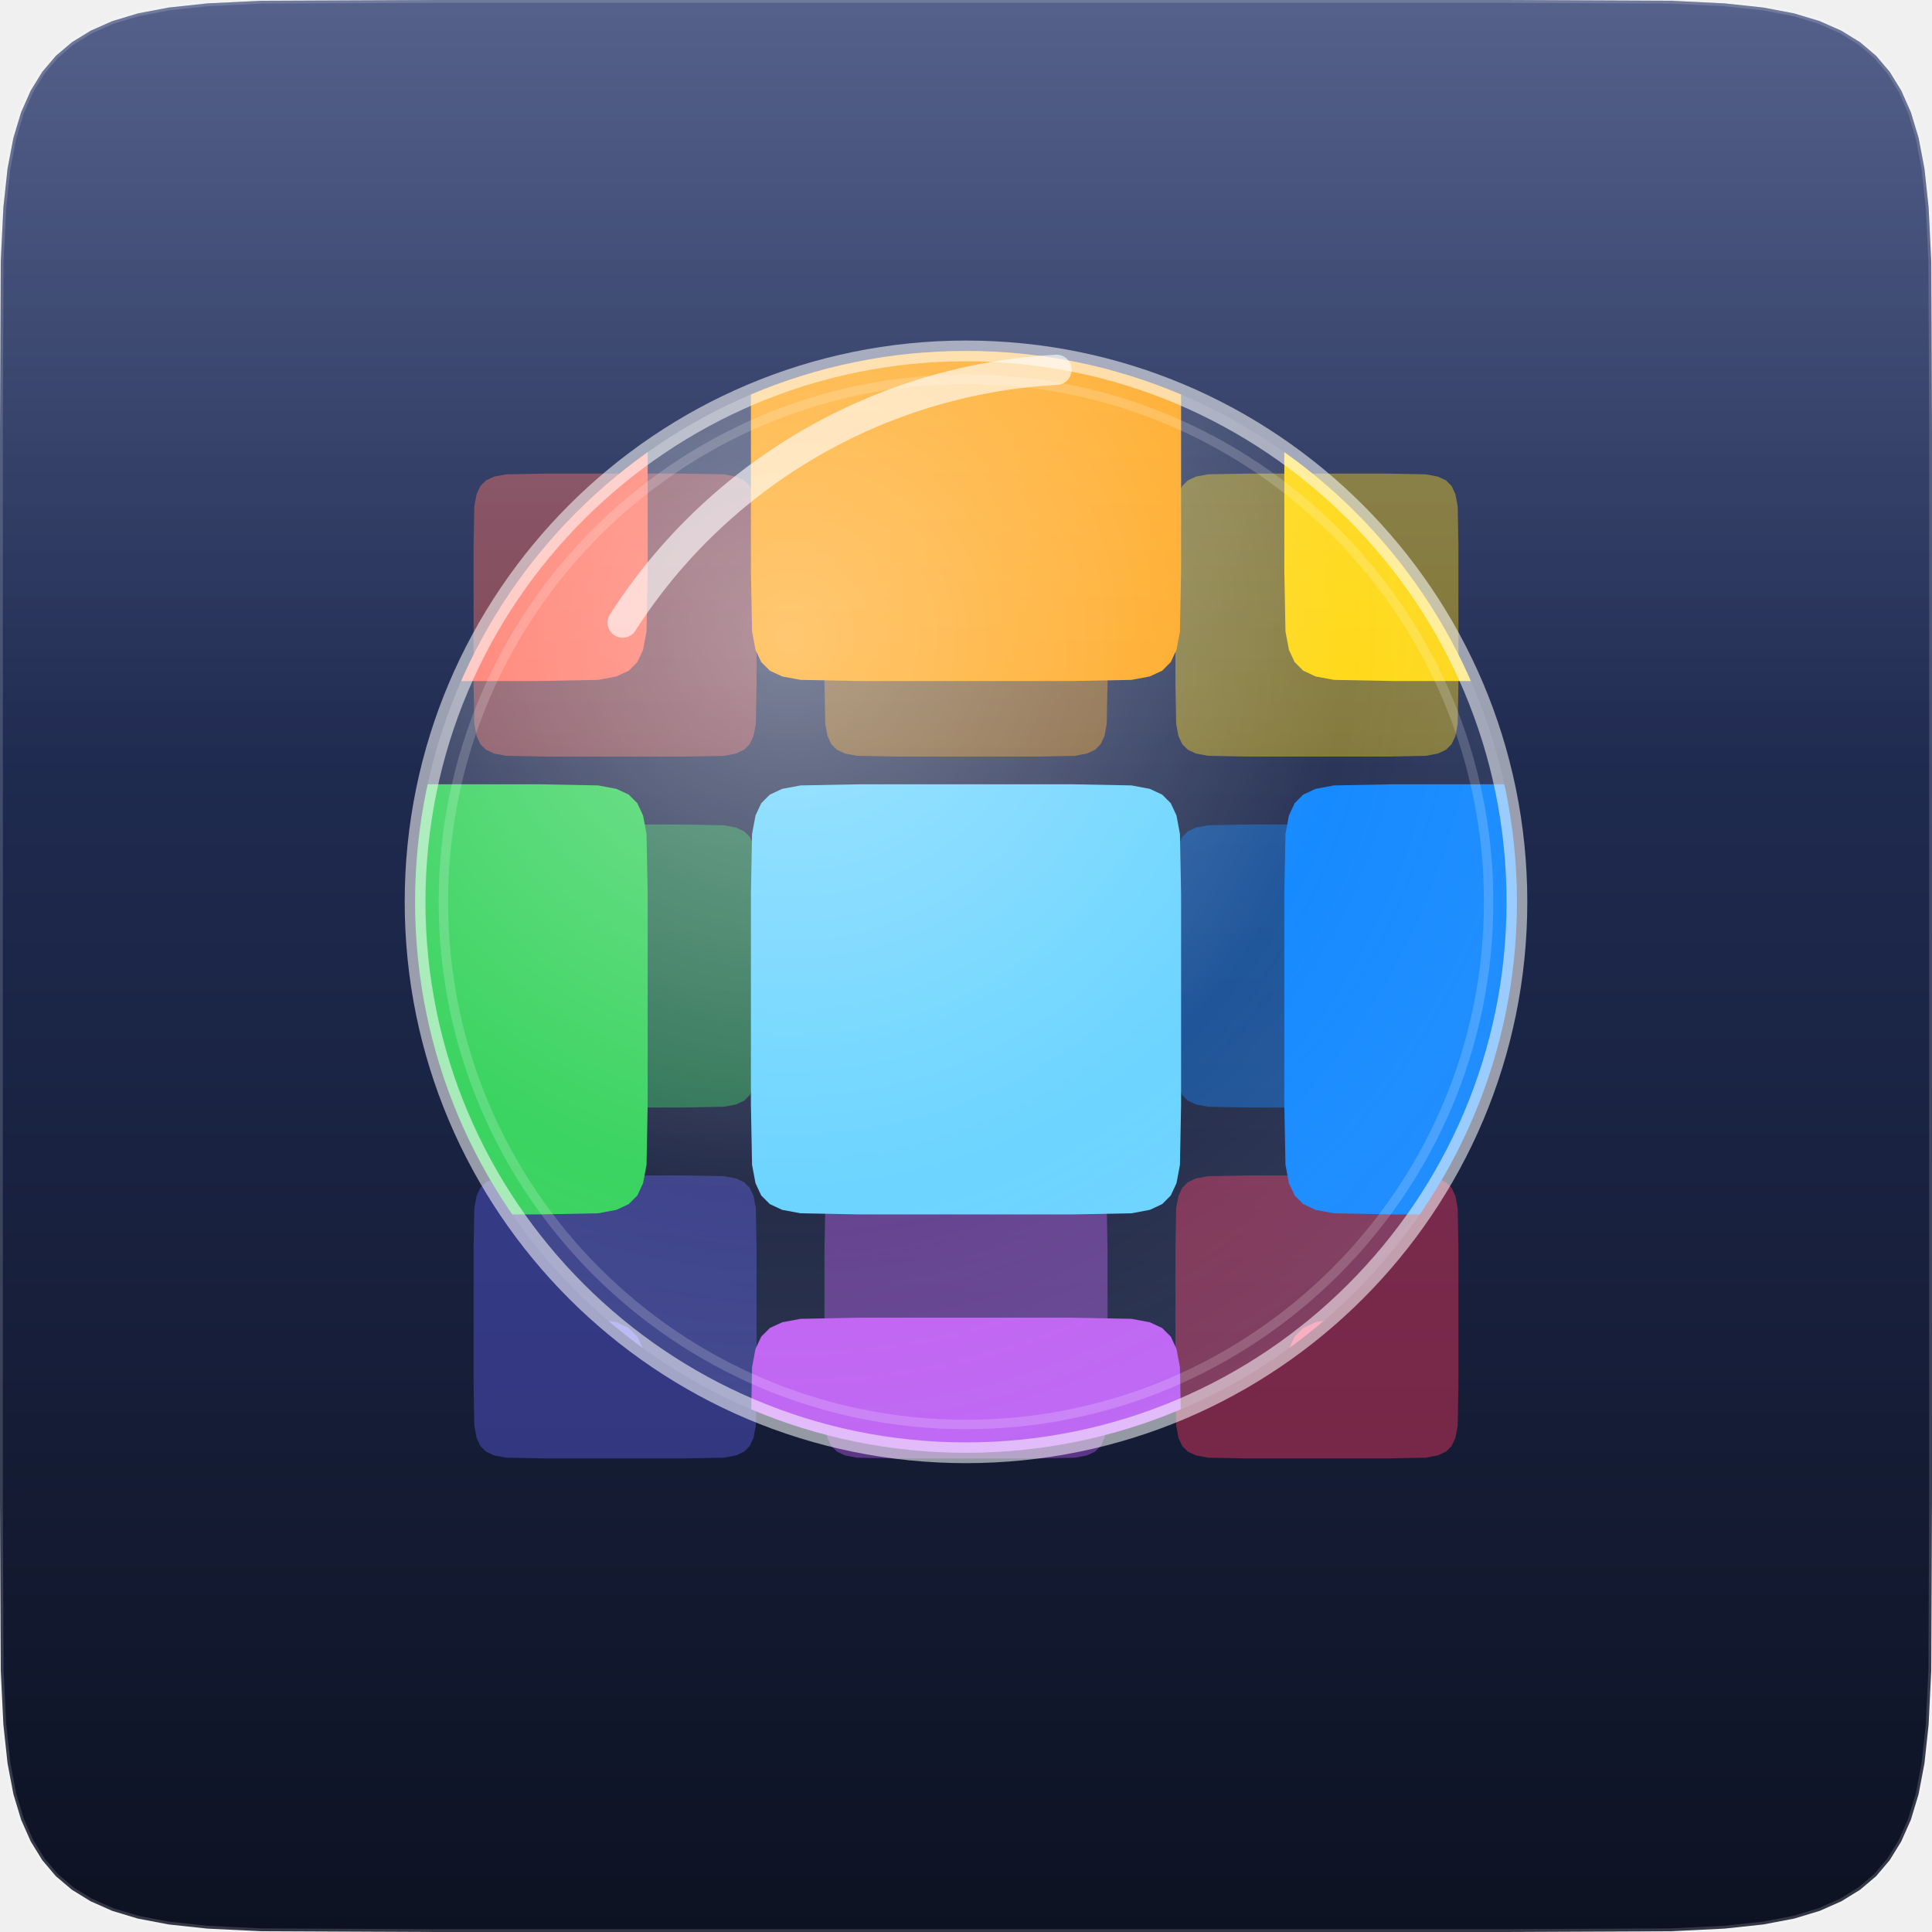
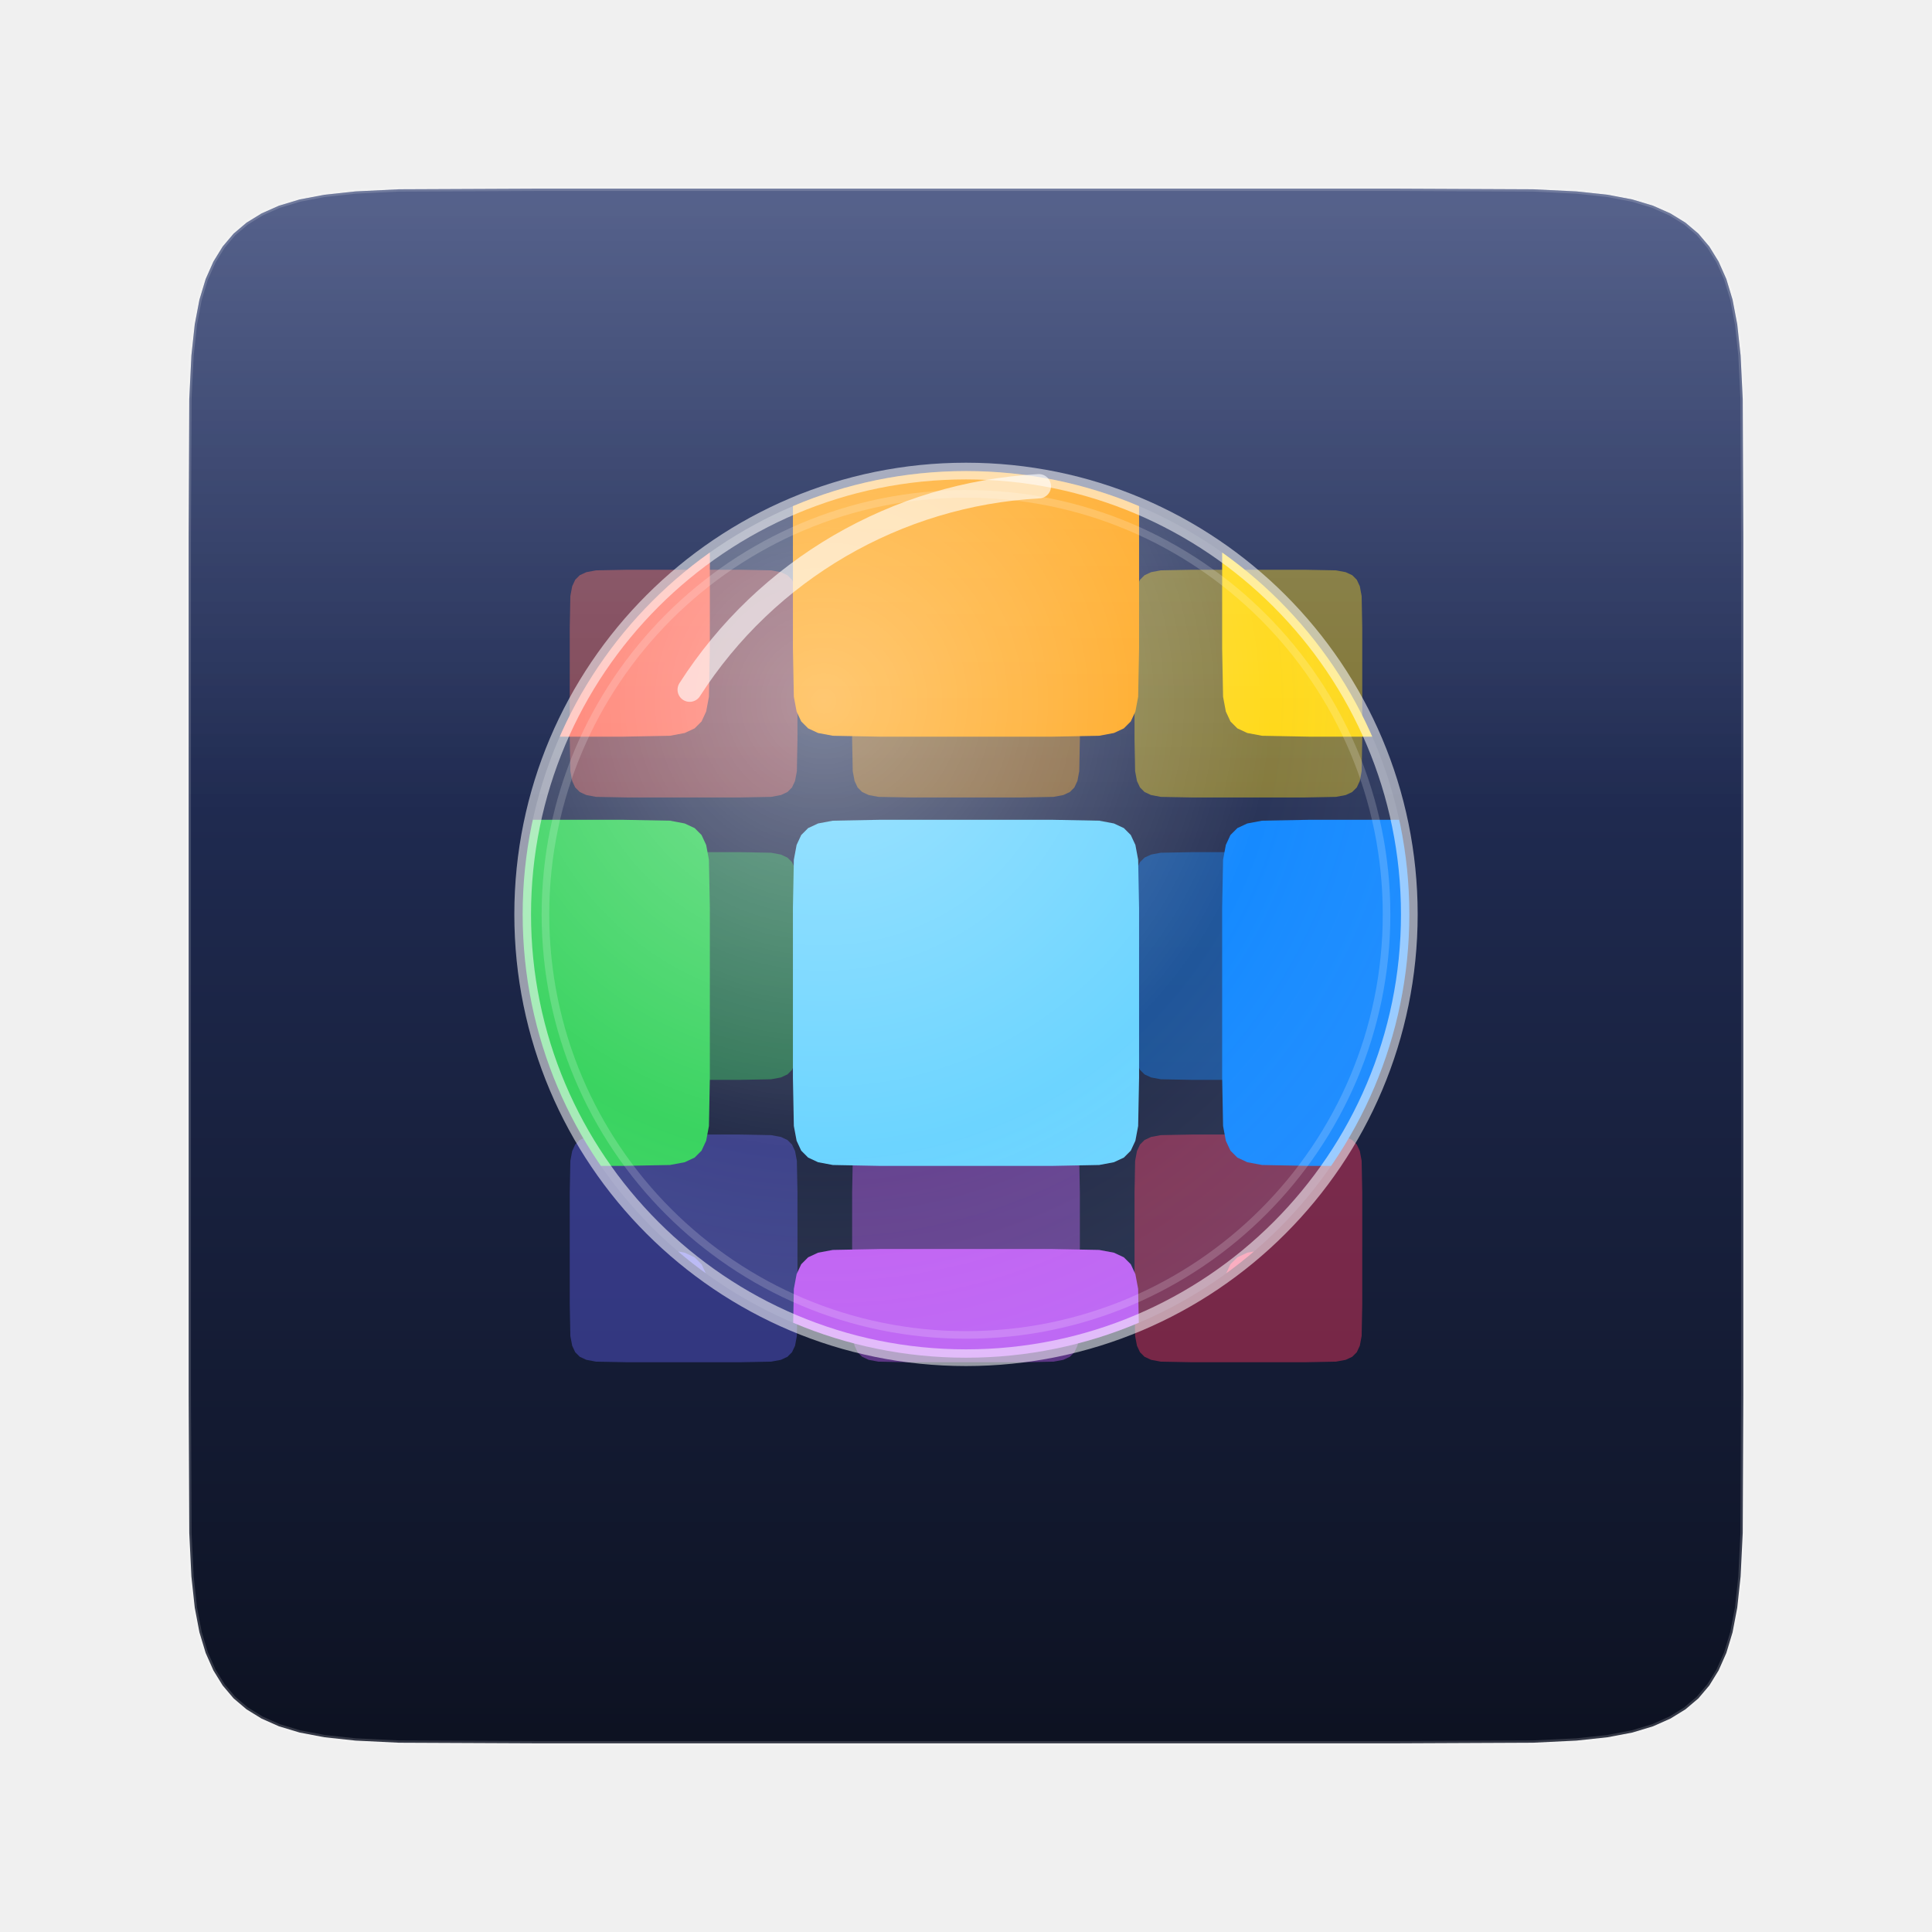
<svg xmlns="http://www.w3.org/2000/svg" viewBox="0 0 1024 1024" width="1024" height="1024">
  <defs>
    <linearGradient id="bg" x1="0" y1="0" x2="0" y2="1">
      <stop offset="0" stop-color="#2B3A6E" />
      <stop offset="1" stop-color="#0D1222" />
    </linearGradient>
    <linearGradient id="sheen" x1="0" y1="0" x2="0" y2="1">
      <stop offset="0" stop-color="#fff" stop-opacity=".20" />
      <stop offset=".40" stop-color="#fff" stop-opacity="0" />
    </linearGradient>
    <radialGradient id="glass" cx=".34" cy=".26" r=".92">
      <stop offset="0" stop-color="#fff" stop-opacity=".40" />
      <stop offset=".55" stop-color="#fff" stop-opacity=".05" />
      <stop offset="1" stop-color="#8FB4FF" stop-opacity=".18" />
    </radialGradient>
    <clipPath id="tile">
      <path d="M0.0,229.0L0.4,138.6L1.8,109.9L4.0,89.4L7.1,73.1L11.2,59.5L16.3,48.0L22.4,38.1L29.6,29.6L38.1,22.4L48.0,16.3L59.5,11.2L73.1,7.1L89.4,4.0L109.9,1.8L138.6,0.4L229.0,0.0L795.0,0.0L885.4,0.4L914.1,1.8L934.6,4.0L950.9,7.1L964.5,11.2L976.0,16.3L985.9,22.4L994.4,29.6L1001.6,38.1L1007.7,48.0L1012.8,59.5L1016.9,73.1L1020.0,89.4L1022.2,109.9L1023.6,138.6L1024.0,229.0L1024.0,795.0L1023.6,885.4L1022.2,914.1L1020.0,934.6L1016.9,950.9L1012.8,964.5L1007.7,976.0L1001.6,985.9L994.4,994.4L985.9,1001.6L976.0,1007.7L964.5,1012.8L950.9,1016.9L934.6,1020.0L914.1,1022.2L885.4,1023.6L795.0,1024.0L229.0,1024.0L138.6,1023.6L109.9,1022.2L89.4,1020.0L73.1,1016.9L59.5,1012.8L48.0,1007.7L38.1,1001.6L29.6,994.4L22.4,985.9L16.3,976.0L11.2,964.5L7.1,950.9L4.0,934.6L1.8,914.1L0.4,885.4L0.0,795.0Z" />
    </clipPath>
    <clipPath id="lens">
      <circle cx="512" cy="478" r="292" />
    </clipPath>
  </defs>
-   <path d="M0.0,229.0L0.4,138.6L1.8,109.9L4.0,89.4L7.1,73.1L11.2,59.5L16.3,48.0L22.4,38.1L29.6,29.6L38.1,22.4L48.0,16.3L59.5,11.2L73.1,7.1L89.4,4.0L109.9,1.8L138.6,0.4L229.0,0.0L795.0,0.0L885.4,0.4L914.1,1.8L934.6,4.0L950.9,7.1L964.5,11.2L976.0,16.3L985.9,22.4L994.4,29.6L1001.6,38.1L1007.7,48.0L1012.8,59.5L1016.9,73.1L1020.0,89.4L1022.2,109.9L1023.6,138.6L1024.0,229.0L1024.0,795.0L1023.6,885.4L1022.2,914.1L1020.0,934.6L1016.9,950.9L1012.8,964.5L1007.7,976.0L1001.6,985.9L994.4,994.4L985.9,1001.6L976.0,1007.7L964.5,1012.8L950.9,1016.9L934.6,1020.0L914.1,1022.2L885.4,1023.6L795.0,1024.0L229.0,1024.0L138.6,1023.6L109.9,1022.2L89.4,1020.0L73.1,1016.9L59.5,1012.8L48.0,1007.7L38.1,1001.6L29.6,994.4L22.4,985.9L16.3,976.0L11.2,964.5L7.1,950.9L4.0,934.6L1.8,914.1L0.4,885.4L0.0,795.0Z" fill="url(#bg)" />
-   <g clip-path="url(#tile)">
-     <g opacity=".42">
-       <path d="M251.0,289.2L251.4,268.3L252.6,261.9L254.6,257.6L257.6,254.6L261.9,252.6L268.3,251.4L289.2,251.0L362.8,251.0L383.7,251.4L390.1,252.6L394.4,254.6L397.4,257.6L399.4,261.9L400.6,268.3L401.0,289.2L401.0,362.8L400.6,383.7L399.4,390.1L397.4,394.4L394.4,397.4L390.1,399.4L383.7,400.6L362.8,401.0L289.2,401.0L268.3,400.6L261.9,399.4L257.6,397.4L254.6,394.4L252.6,390.1L251.4,383.7L251.0,362.8Z" fill="#FF6B5A" />
-       <path d="M437.0,289.2L437.4,268.3L438.6,261.9L440.6,257.6L443.6,254.6L447.9,252.6L454.3,251.4L475.2,251.0L548.8,251.0L569.7,251.4L576.1,252.6L580.4,254.6L583.4,257.6L585.4,261.9L586.6,268.3L587.0,289.2L587.0,362.8L586.6,383.7L585.4,390.1L583.4,394.4L580.4,397.4L576.1,399.4L569.7,400.6L548.8,401.0L475.2,401.0L454.3,400.6L447.9,399.4L443.6,397.4L440.6,394.4L438.6,390.1L437.4,383.7L437.0,362.8Z" fill="#FF9F0A" />
-       <path d="M623.0,289.2L623.4,268.3L624.6,261.9L626.6,257.6L629.6,254.6L633.9,252.6L640.3,251.4L661.2,251.0L734.8,251.0L755.7,251.4L762.1,252.6L766.4,254.6L769.4,257.6L771.4,261.9L772.6,268.3L773.0,289.2L773.0,362.8L772.6,383.7L771.4,390.1L769.4,394.4L766.4,397.4L762.1,399.4L755.7,400.6L734.8,401.0L661.2,401.0L640.3,400.6L633.9,399.4L629.6,397.4L626.6,394.4L624.6,390.1L623.4,383.7L623.0,362.8Z" fill="#FFD60A" />
-       <path d="M251.0,475.2L251.4,454.3L252.6,447.9L254.6,443.6L257.6,440.6L261.9,438.6L268.3,437.4L289.2,437.0L362.8,437.0L383.7,437.4L390.1,438.6L394.4,440.6L397.4,443.6L399.4,447.9L400.6,454.3L401.0,475.2L401.0,548.8L400.6,569.7L399.4,576.1L397.4,580.4L394.4,583.4L390.1,585.4L383.7,586.6L362.8,587.0L289.2,587.0L268.3,586.6L261.9,585.4L257.6,583.4L254.6,580.4L252.6,576.1L251.4,569.7L251.0,548.8Z" fill="#30D158" />
-       <path d="M437.0,475.2L437.4,454.3L438.6,447.9L440.6,443.6L443.6,440.6L447.9,438.6L454.3,437.4L475.2,437.0L548.8,437.0L569.7,437.4L576.1,438.6L580.4,440.6L583.4,443.6L585.4,447.9L586.6,454.3L587.0,475.2L587.0,548.8L586.6,569.7L585.4,576.1L583.4,580.4L580.4,583.4L576.1,585.4L569.7,586.6L548.8,587.0L475.2,587.0L454.3,586.6L447.9,585.4L443.6,583.4L440.6,580.4L438.6,576.1L437.4,569.7L437.0,548.8Z" fill="#64D2FF" />
-       <path d="M623.0,475.2L623.4,454.3L624.6,447.9L626.6,443.6L629.6,440.6L633.9,438.6L640.3,437.4L661.2,437.0L734.8,437.0L755.7,437.4L762.1,438.6L766.4,440.6L769.4,443.6L771.4,447.9L772.6,454.3L773.0,475.2L773.0,548.8L772.6,569.7L771.4,576.1L769.4,580.4L766.4,583.4L762.1,585.4L755.7,586.6L734.8,587.0L661.2,587.0L640.3,586.6L633.9,585.4L629.6,583.4L626.6,580.4L624.6,576.1L623.4,569.7L623.0,548.8Z" fill="#0A84FF" />
-       <path d="M251.0,661.2L251.4,640.3L252.6,633.9L254.6,629.6L257.6,626.6L261.9,624.6L268.3,623.4L289.2,623.0L362.8,623.0L383.7,623.4L390.1,624.6L394.4,626.6L397.4,629.6L399.4,633.9L400.6,640.3L401.0,661.2L401.0,734.8L400.6,755.7L399.4,762.1L397.4,766.4L394.4,769.4L390.1,771.4L383.7,772.6L362.8,773.0L289.2,773.0L268.3,772.6L261.9,771.4L257.6,769.4L254.6,766.4L252.6,762.1L251.4,755.7L251.0,734.8Z" fill="#5E5CE6" />
-       <path d="M437.0,661.2L437.4,640.3L438.6,633.9L440.6,629.6L443.6,626.6L447.9,624.6L454.3,623.4L475.2,623.0L548.8,623.0L569.7,623.4L576.1,624.6L580.4,626.6L583.4,629.6L585.4,633.9L586.6,640.3L587.0,661.2L587.0,734.8L586.6,755.7L585.4,762.1L583.4,766.4L580.4,769.4L576.1,771.4L569.7,772.6L548.8,773.0L475.2,773.0L454.3,772.6L447.9,771.4L443.6,769.4L440.6,766.4L438.6,762.1L437.4,755.7L437.0,734.8Z" fill="#BF5AF2" />
-       <path d="M623.0,661.2L623.4,640.3L624.6,633.9L626.6,629.6L629.6,626.6L633.9,624.6L640.3,623.4L661.2,623.0L734.8,623.0L755.7,623.4L762.1,624.6L766.4,626.6L769.4,629.6L771.4,633.9L772.6,640.3L773.0,661.2L773.0,734.8L772.6,755.7L771.4,762.1L769.4,766.4L766.4,769.4L762.1,771.4L755.7,772.6L734.8,773.0L661.2,773.0L640.3,772.6L633.9,771.4L629.6,769.4L626.6,766.4L624.6,762.1L623.4,755.7L623.0,734.8Z" fill="#FF375F" />
-     </g>
-     <g clip-path="url(#lens)">
-       <g transform="translate(512,478) scale(1.52) translate(-512,-478)">
+   <g transform="translate(100.0 100.0) scale(0.8046875)">
+     <path d="M0.0,229.0L0.4,138.6L1.8,109.9L4.0,89.4L7.1,73.1L11.2,59.5L16.3,48.0L22.4,38.1L29.6,29.6L38.1,22.4L48.0,16.3L59.5,11.2L73.1,7.1L89.4,4.0L109.9,1.8L138.6,0.4L229.0,0.0L795.0,0.0L885.4,0.4L914.1,1.8L934.6,4.0L950.9,7.1L964.5,11.2L976.0,16.3L985.9,22.4L994.4,29.6L1001.6,38.1L1007.7,48.0L1012.8,59.5L1016.9,73.1L1020.0,89.4L1022.2,109.9L1023.6,138.6L1024.0,229.0L1024.0,795.0L1023.6,885.4L1022.2,914.1L1020.0,934.6L1016.9,950.9L1012.8,964.5L1007.7,976.0L1001.6,985.9L994.4,994.4L985.9,1001.6L976.0,1007.7L964.5,1012.8L950.9,1016.9L934.6,1020.0L914.1,1022.2L885.4,1023.6L795.0,1024.0L229.0,1024.0L138.6,1023.6L109.9,1022.2L89.4,1020.0L73.1,1016.9L59.5,1012.8L48.0,1007.7L38.1,1001.6L29.6,994.4L22.4,985.9L16.3,976.0L11.2,964.5L7.1,950.9L4.0,934.6L1.8,914.1L0.4,885.4L0.0,795.0Z" fill="url(#bg)" />
+     <g clip-path="url(#tile)">
+       <g opacity=".42">
        <path d="M251.0,289.2L251.4,268.3L252.6,261.9L254.6,257.6L257.6,254.6L261.9,252.6L268.3,251.4L289.2,251.0L362.8,251.0L383.7,251.4L390.1,252.6L394.4,254.6L397.4,257.6L399.4,261.9L400.6,268.3L401.0,289.2L401.0,362.8L400.6,383.7L399.4,390.1L397.4,394.4L394.4,397.4L390.1,399.4L383.7,400.6L362.8,401.0L289.2,401.0L268.3,400.6L261.9,399.4L257.6,397.4L254.6,394.4L252.6,390.1L251.4,383.7L251.0,362.8Z" fill="#FF6B5A" />
        <path d="M437.0,289.2L437.4,268.3L438.6,261.9L440.6,257.6L443.6,254.6L447.9,252.6L454.3,251.4L475.2,251.0L548.8,251.0L569.7,251.4L576.1,252.6L580.4,254.6L583.4,257.6L585.4,261.9L586.6,268.3L587.0,289.2L587.0,362.8L586.6,383.7L585.4,390.1L583.4,394.4L580.4,397.4L576.1,399.4L569.7,400.6L548.8,401.0L475.2,401.0L454.3,400.6L447.9,399.4L443.6,397.4L440.6,394.4L438.6,390.1L437.4,383.7L437.0,362.8Z" fill="#FF9F0A" />
        <path d="M623.0,289.2L623.4,268.3L624.6,261.9L626.6,257.6L629.6,254.6L633.9,252.6L640.3,251.4L661.2,251.0L734.8,251.0L755.7,251.4L762.1,252.6L766.4,254.6L769.4,257.6L771.4,261.9L772.6,268.3L773.0,289.2L773.0,362.8L772.6,383.7L771.4,390.1L769.4,394.4L766.4,397.4L762.1,399.4L755.7,400.6L734.8,401.0L661.2,401.0L640.3,400.6L633.9,399.4L629.6,397.4L626.6,394.4L624.6,390.1L623.4,383.7L623.0,362.8Z" fill="#FFD60A" />
        <path d="M251.0,475.2L251.4,454.3L252.6,447.9L254.6,443.6L257.6,440.6L261.9,438.6L268.3,437.4L289.2,437.0L362.8,437.0L383.7,437.4L390.1,438.6L394.4,440.6L397.4,443.6L399.4,447.9L400.6,454.3L401.0,475.2L401.0,548.8L400.6,569.7L399.4,576.1L397.4,580.4L394.4,583.4L390.1,585.4L383.7,586.6L362.8,587.0L289.2,587.0L268.3,586.6L261.9,585.4L257.6,583.4L254.6,580.4L252.6,576.1L251.4,569.7L251.0,548.8Z" fill="#30D158" />
        <path d="M437.0,475.2L437.4,454.3L438.6,447.9L440.6,443.6L443.6,440.6L447.9,438.6L454.3,437.4L475.2,437.0L548.8,437.0L569.7,437.4L576.1,438.6L580.4,440.6L583.4,443.6L585.4,447.9L586.6,454.3L587.0,475.2L587.0,548.8L586.6,569.7L585.4,576.1L583.4,580.4L580.4,583.4L576.1,585.4L569.7,586.6L548.8,587.0L475.2,587.0L454.3,586.6L447.9,585.4L443.6,583.4L440.6,580.4L438.6,576.1L437.4,569.7L437.0,548.8Z" fill="#64D2FF" />
        <path d="M623.0,475.2L623.4,454.3L624.6,447.9L626.6,443.6L629.6,440.6L633.9,438.6L640.3,437.4L661.2,437.0L734.8,437.0L755.7,437.4L762.1,438.6L766.4,440.6L769.4,443.6L771.4,447.9L772.6,454.3L773.0,475.2L773.0,548.8L772.6,569.7L771.4,576.1L769.4,580.4L766.4,583.4L762.1,585.4L755.7,586.6L734.8,587.0L661.2,587.0L640.3,586.6L633.9,585.4L629.6,583.4L626.6,580.4L624.6,576.1L623.4,569.7L623.0,548.8Z" fill="#0A84FF" />
        <path d="M251.0,661.2L251.4,640.3L252.6,633.9L254.6,629.6L257.6,626.6L261.9,624.6L268.3,623.4L289.2,623.0L362.8,623.0L383.7,623.4L390.1,624.6L394.4,626.6L397.4,629.6L399.4,633.9L400.6,640.3L401.0,661.2L401.0,734.8L400.6,755.7L399.4,762.1L397.4,766.4L394.4,769.4L390.1,771.4L383.7,772.6L362.8,773.0L289.2,773.0L268.3,772.6L261.9,771.4L257.6,769.4L254.6,766.4L252.6,762.1L251.4,755.7L251.0,734.8Z" fill="#5E5CE6" />
        <path d="M437.0,661.2L437.4,640.3L438.6,633.9L440.6,629.6L443.6,626.6L447.9,624.6L454.3,623.4L475.2,623.0L548.8,623.0L569.7,623.4L576.1,624.6L580.4,626.6L583.4,629.6L585.4,633.9L586.6,640.3L587.0,661.2L587.0,734.8L586.6,755.7L585.4,762.1L583.4,766.4L580.4,769.4L576.1,771.4L569.7,772.6L548.8,773.0L475.2,773.0L454.3,772.6L447.9,771.4L443.6,769.4L440.6,766.4L438.6,762.1L437.4,755.7L437.0,734.8Z" fill="#BF5AF2" />
        <path d="M623.0,661.2L623.4,640.3L624.6,633.9L626.6,629.6L629.6,626.6L633.9,624.6L640.3,623.4L661.2,623.0L734.8,623.0L755.7,623.4L762.1,624.6L766.4,626.6L769.4,629.6L771.4,633.9L772.6,640.3L773.0,661.2L773.0,734.8L772.6,755.7L771.4,762.1L769.4,766.4L766.4,769.4L762.1,771.4L755.7,772.6L734.8,773.0L661.2,773.0L640.3,772.6L633.9,771.4L629.6,769.4L626.6,766.4L624.6,762.1L623.4,755.7L623.0,734.8Z" fill="#FF375F" />
      </g>
-       <circle cx="512" cy="478" r="292" fill="url(#glass)" />
+       <g clip-path="url(#lens)">
+         <g transform="translate(512,478) scale(1.52) translate(-512,-478)">
+           <path d="M251.0,289.2L251.4,268.3L252.6,261.9L254.6,257.6L257.6,254.6L261.9,252.6L268.3,251.4L289.2,251.0L362.8,251.0L383.7,251.4L390.1,252.6L394.4,254.6L397.4,257.6L399.4,261.9L400.6,268.3L401.0,289.2L401.0,362.8L400.6,383.7L399.4,390.1L397.4,394.4L394.4,397.4L390.1,399.4L383.7,400.6L362.8,401.0L289.2,401.0L268.3,400.6L261.9,399.4L257.6,397.4L254.6,394.4L252.6,390.1L251.4,383.7L251.0,362.8Z" fill="#FF6B5A" />
+           <path d="M437.0,289.2L437.4,268.3L438.6,261.9L440.6,257.6L443.6,254.6L447.9,252.6L454.3,251.4L475.2,251.0L548.8,251.0L569.7,251.4L576.1,252.6L580.4,254.6L583.4,257.6L585.4,261.9L586.6,268.3L587.0,289.2L587.0,362.8L586.6,383.7L585.4,390.1L583.4,394.4L580.4,397.4L576.1,399.4L569.7,400.6L548.8,401.0L475.2,401.0L454.3,400.6L447.9,399.4L443.6,397.4L440.6,394.4L438.6,390.1L437.4,383.7L437.0,362.8Z" fill="#FF9F0A" />
+           <path d="M623.0,289.2L623.4,268.3L624.6,261.9L626.6,257.6L629.6,254.6L633.9,252.6L640.3,251.4L661.2,251.0L734.8,251.0L755.7,251.4L762.1,252.6L766.4,254.6L769.4,257.6L771.4,261.9L772.6,268.3L773.0,289.2L773.0,362.8L772.6,383.7L771.4,390.1L769.4,394.4L766.4,397.4L762.1,399.4L755.7,400.6L734.8,401.0L661.2,401.0L640.3,400.6L633.9,399.4L629.6,397.4L626.6,394.4L624.6,390.1L623.4,383.7L623.0,362.8Z" fill="#FFD60A" />
+           <path d="M251.0,475.2L251.4,454.3L252.6,447.9L254.6,443.6L257.6,440.6L261.9,438.6L268.3,437.4L289.2,437.0L362.8,437.0L383.7,437.4L390.1,438.6L394.4,440.6L397.4,443.6L399.4,447.9L400.6,454.3L401.0,475.2L401.0,548.8L400.6,569.7L399.4,576.1L397.4,580.4L394.4,583.4L390.1,585.4L383.7,586.6L362.8,587.0L289.2,587.0L268.3,586.6L261.9,585.4L257.6,583.4L254.6,580.4L252.6,576.1L251.4,569.7L251.0,548.8Z" fill="#30D158" />
+           <path d="M437.0,475.2L437.4,454.3L438.6,447.9L440.6,443.6L443.6,440.6L447.9,438.6L454.3,437.4L475.2,437.0L548.8,437.0L569.7,437.4L576.1,438.6L580.4,440.6L583.4,443.6L585.4,447.9L586.6,454.3L587.0,475.2L587.0,548.8L586.6,569.7L585.4,576.1L583.4,580.4L580.4,583.4L576.1,585.4L569.7,586.6L548.8,587.0L475.2,587.0L454.3,586.6L447.9,585.4L443.6,583.4L440.6,580.4L438.6,576.1L437.4,569.7L437.0,548.8Z" fill="#64D2FF" />
+           <path d="M623.0,475.2L623.4,454.3L624.6,447.9L626.6,443.6L629.6,440.6L633.9,438.6L640.3,437.4L661.2,437.0L734.8,437.0L755.7,437.4L762.1,438.6L766.4,440.6L769.4,443.6L771.4,447.9L772.6,454.3L773.0,475.2L773.0,548.8L772.6,569.7L771.4,576.1L769.4,580.4L766.4,583.4L762.1,585.4L755.7,586.6L734.8,587.0L661.2,587.0L640.3,586.6L633.9,585.4L629.6,583.4L626.6,580.4L624.6,576.1L623.4,569.7L623.0,548.8Z" fill="#0A84FF" />
+           <path d="M251.0,661.2L251.4,640.3L252.6,633.9L254.6,629.6L257.6,626.6L261.9,624.6L268.3,623.4L289.2,623.0L362.8,623.0L383.7,623.4L390.1,624.6L394.4,626.6L397.4,629.6L399.4,633.9L400.6,640.3L401.0,661.2L401.0,734.8L400.6,755.7L399.4,762.1L397.4,766.4L394.4,769.4L390.1,771.4L383.7,772.6L362.8,773.0L289.2,773.0L268.3,772.6L261.9,771.4L257.6,769.4L254.6,766.4L252.6,762.1L251.4,755.7L251.0,734.8Z" fill="#5E5CE6" />
+           <path d="M437.0,661.2L437.4,640.3L438.6,633.9L440.6,629.6L443.6,626.6L447.9,624.6L454.3,623.4L475.2,623.0L548.8,623.0L569.7,623.4L576.1,624.6L580.4,626.6L583.4,629.6L585.4,633.9L586.6,640.3L587.0,661.2L587.0,734.8L586.6,755.7L585.4,762.1L583.4,766.4L580.4,769.4L576.1,771.4L569.7,772.6L548.8,773.0L475.2,773.0L454.3,772.6L447.9,771.4L443.6,769.4L440.6,766.4L438.6,762.1L437.4,755.7L437.0,734.8Z" fill="#BF5AF2" />
+           <path d="M623.0,661.2L623.4,640.3L624.6,633.9L626.6,629.6L629.6,626.6L633.9,624.6L640.3,623.4L661.2,623.0L734.8,623.0L755.7,623.4L762.1,624.6L766.4,626.6L769.4,629.6L771.4,633.9L772.6,640.3L773.0,661.2L773.0,734.8L772.6,755.7L771.4,762.1L769.4,766.4L766.4,769.4L762.1,771.4L755.7,772.6L734.8,773.0L661.2,773.0L640.3,772.6L633.9,771.4L629.6,769.4L626.6,766.4L624.6,762.1L623.4,755.7L623.0,734.8Z" fill="#FF375F" />
+         </g>
+         <circle cx="512" cy="478" r="292" fill="url(#glass)" />
+       </g>
+       <circle cx="512" cy="478" r="292" fill="none" stroke="#fff" stroke-opacity=".55" stroke-width="11" />
+       <circle cx="512" cy="478" r="277" fill="none" stroke="#fff" stroke-opacity=".18" stroke-width="5" />
+       <path d="M330 330 A292 292 0 0 1 560 196" fill="none" stroke="#fff" stroke-opacity=".62" stroke-width="16" stroke-linecap="round" />
    </g>
-     <circle cx="512" cy="478" r="292" fill="none" stroke="#fff" stroke-opacity=".55" stroke-width="11" />
-     <circle cx="512" cy="478" r="277" fill="none" stroke="#fff" stroke-opacity=".18" stroke-width="5" />
-     <path d="M330 330 A292 292 0 0 1 560 196" fill="none" stroke="#fff" stroke-opacity=".62" stroke-width="16" stroke-linecap="round" />
+     <path d="M0.0,229.0L0.4,138.6L1.8,109.9L4.0,89.4L7.1,73.1L11.2,59.5L16.3,48.0L22.4,38.1L29.6,29.6L38.1,22.4L48.0,16.3L59.5,11.2L73.1,7.1L89.4,4.0L109.9,1.8L138.6,0.4L229.0,0.0L795.0,0.0L885.4,0.4L914.1,1.8L934.6,4.0L950.9,7.1L964.5,11.2L976.0,16.3L985.9,22.4L994.4,29.6L1001.6,38.1L1007.7,48.0L1012.8,59.5L1016.9,73.1L1020.0,89.4L1022.2,109.9L1023.6,138.6L1024.0,229.0L1024.0,795.0L1023.6,885.4L1022.2,914.1L1020.0,934.6L1016.9,950.9L1012.8,964.5L1007.7,976.0L1001.6,985.9L994.4,994.4L985.9,1001.6L976.0,1007.7L964.5,1012.8L950.9,1016.9L934.6,1020.0L914.1,1022.2L885.4,1023.6L795.0,1024.0L229.0,1024.0L138.6,1023.6L109.9,1022.2L89.4,1020.0L73.1,1016.9L59.5,1012.8L48.0,1007.7L38.1,1001.6L29.6,994.4L22.4,985.9L16.3,976.0L11.2,964.5L7.1,950.9L4.0,934.6L1.8,914.1L0.4,885.4L0.0,795.0Z" fill="url(#sheen)" />
+     <path d="M0.0,229.0L0.4,138.6L1.8,109.9L4.0,89.4L7.1,73.1L11.2,59.5L16.3,48.0L22.4,38.1L29.6,29.6L38.1,22.4L48.0,16.3L59.5,11.2L73.1,7.1L89.4,4.0L109.9,1.8L138.6,0.4L229.0,0.0L795.0,0.0L885.4,0.4L914.1,1.8L934.6,4.0L950.9,7.1L964.5,11.2L976.0,16.3L985.9,22.4L994.4,29.6L1001.6,38.1L1007.7,48.0L1012.8,59.5L1016.9,73.1L1020.0,89.4L1022.2,109.9L1023.6,138.6L1024.0,229.0L1024.0,795.0L1023.6,885.4L1022.2,914.1L1020.0,934.6L1016.9,950.9L1012.8,964.5L1007.7,976.0L1001.6,985.9L994.4,994.4L985.9,1001.6L976.0,1007.7L964.5,1012.8L950.9,1016.9L934.6,1020.0L914.1,1022.2L885.4,1023.6L795.0,1024.0L229.0,1024.0L138.6,1023.6L109.9,1022.2L89.4,1020.0L73.1,1016.9L59.5,1012.8L48.0,1007.7L38.1,1001.6L29.6,994.4L22.4,985.9L16.3,976.0L11.2,964.5L7.1,950.9L4.0,934.6L1.8,914.1L0.4,885.4L0.0,795.0Z" fill="none" stroke="#ffffff" stroke-opacity=".16" stroke-width="3" />
  </g>
-   <path d="M0.0,229.0L0.4,138.6L1.8,109.9L4.0,89.4L7.1,73.1L11.2,59.5L16.3,48.0L22.4,38.1L29.6,29.6L38.1,22.4L48.0,16.3L59.5,11.2L73.1,7.1L89.4,4.0L109.9,1.8L138.6,0.4L229.0,0.0L795.0,0.0L885.4,0.4L914.1,1.8L934.6,4.0L950.9,7.1L964.5,11.2L976.0,16.3L985.9,22.4L994.4,29.6L1001.6,38.1L1007.7,48.0L1012.8,59.5L1016.9,73.1L1020.0,89.4L1022.2,109.9L1023.6,138.6L1024.0,229.0L1024.0,795.0L1023.6,885.4L1022.2,914.1L1020.0,934.6L1016.9,950.9L1012.8,964.5L1007.7,976.0L1001.6,985.9L994.4,994.4L985.9,1001.6L976.0,1007.7L964.5,1012.8L950.9,1016.9L934.6,1020.0L914.1,1022.2L885.4,1023.6L795.0,1024.0L229.0,1024.0L138.6,1023.6L109.9,1022.2L89.4,1020.0L73.1,1016.9L59.5,1012.8L48.0,1007.7L38.1,1001.6L29.6,994.4L22.4,985.9L16.3,976.0L11.2,964.5L7.1,950.9L4.0,934.6L1.8,914.1L0.4,885.4L0.0,795.0Z" fill="url(#sheen)" />
-   <path d="M0.0,229.0L0.4,138.6L1.8,109.9L4.0,89.4L7.1,73.1L11.2,59.5L16.3,48.0L22.4,38.1L29.6,29.6L38.1,22.4L48.0,16.3L59.5,11.2L73.1,7.1L89.4,4.0L109.9,1.8L138.6,0.4L229.0,0.0L795.0,0.0L885.4,0.4L914.1,1.8L934.6,4.0L950.9,7.1L964.5,11.2L976.0,16.3L985.9,22.4L994.4,29.6L1001.6,38.1L1007.7,48.0L1012.8,59.5L1016.9,73.1L1020.0,89.4L1022.2,109.9L1023.6,138.6L1024.0,229.0L1024.0,795.0L1023.6,885.4L1022.2,914.1L1020.0,934.6L1016.9,950.9L1012.8,964.5L1007.7,976.0L1001.6,985.9L994.4,994.4L985.9,1001.6L976.0,1007.7L964.5,1012.8L950.9,1016.9L934.6,1020.0L914.1,1022.2L885.4,1023.6L795.0,1024.0L229.0,1024.0L138.6,1023.6L109.9,1022.2L89.4,1020.0L73.1,1016.9L59.5,1012.8L48.0,1007.7L38.1,1001.6L29.6,994.4L22.4,985.9L16.3,976.0L11.2,964.5L7.1,950.9L4.0,934.6L1.8,914.1L0.4,885.4L0.0,795.0Z" fill="none" stroke="#ffffff" stroke-opacity=".16" stroke-width="3" />
</svg>
